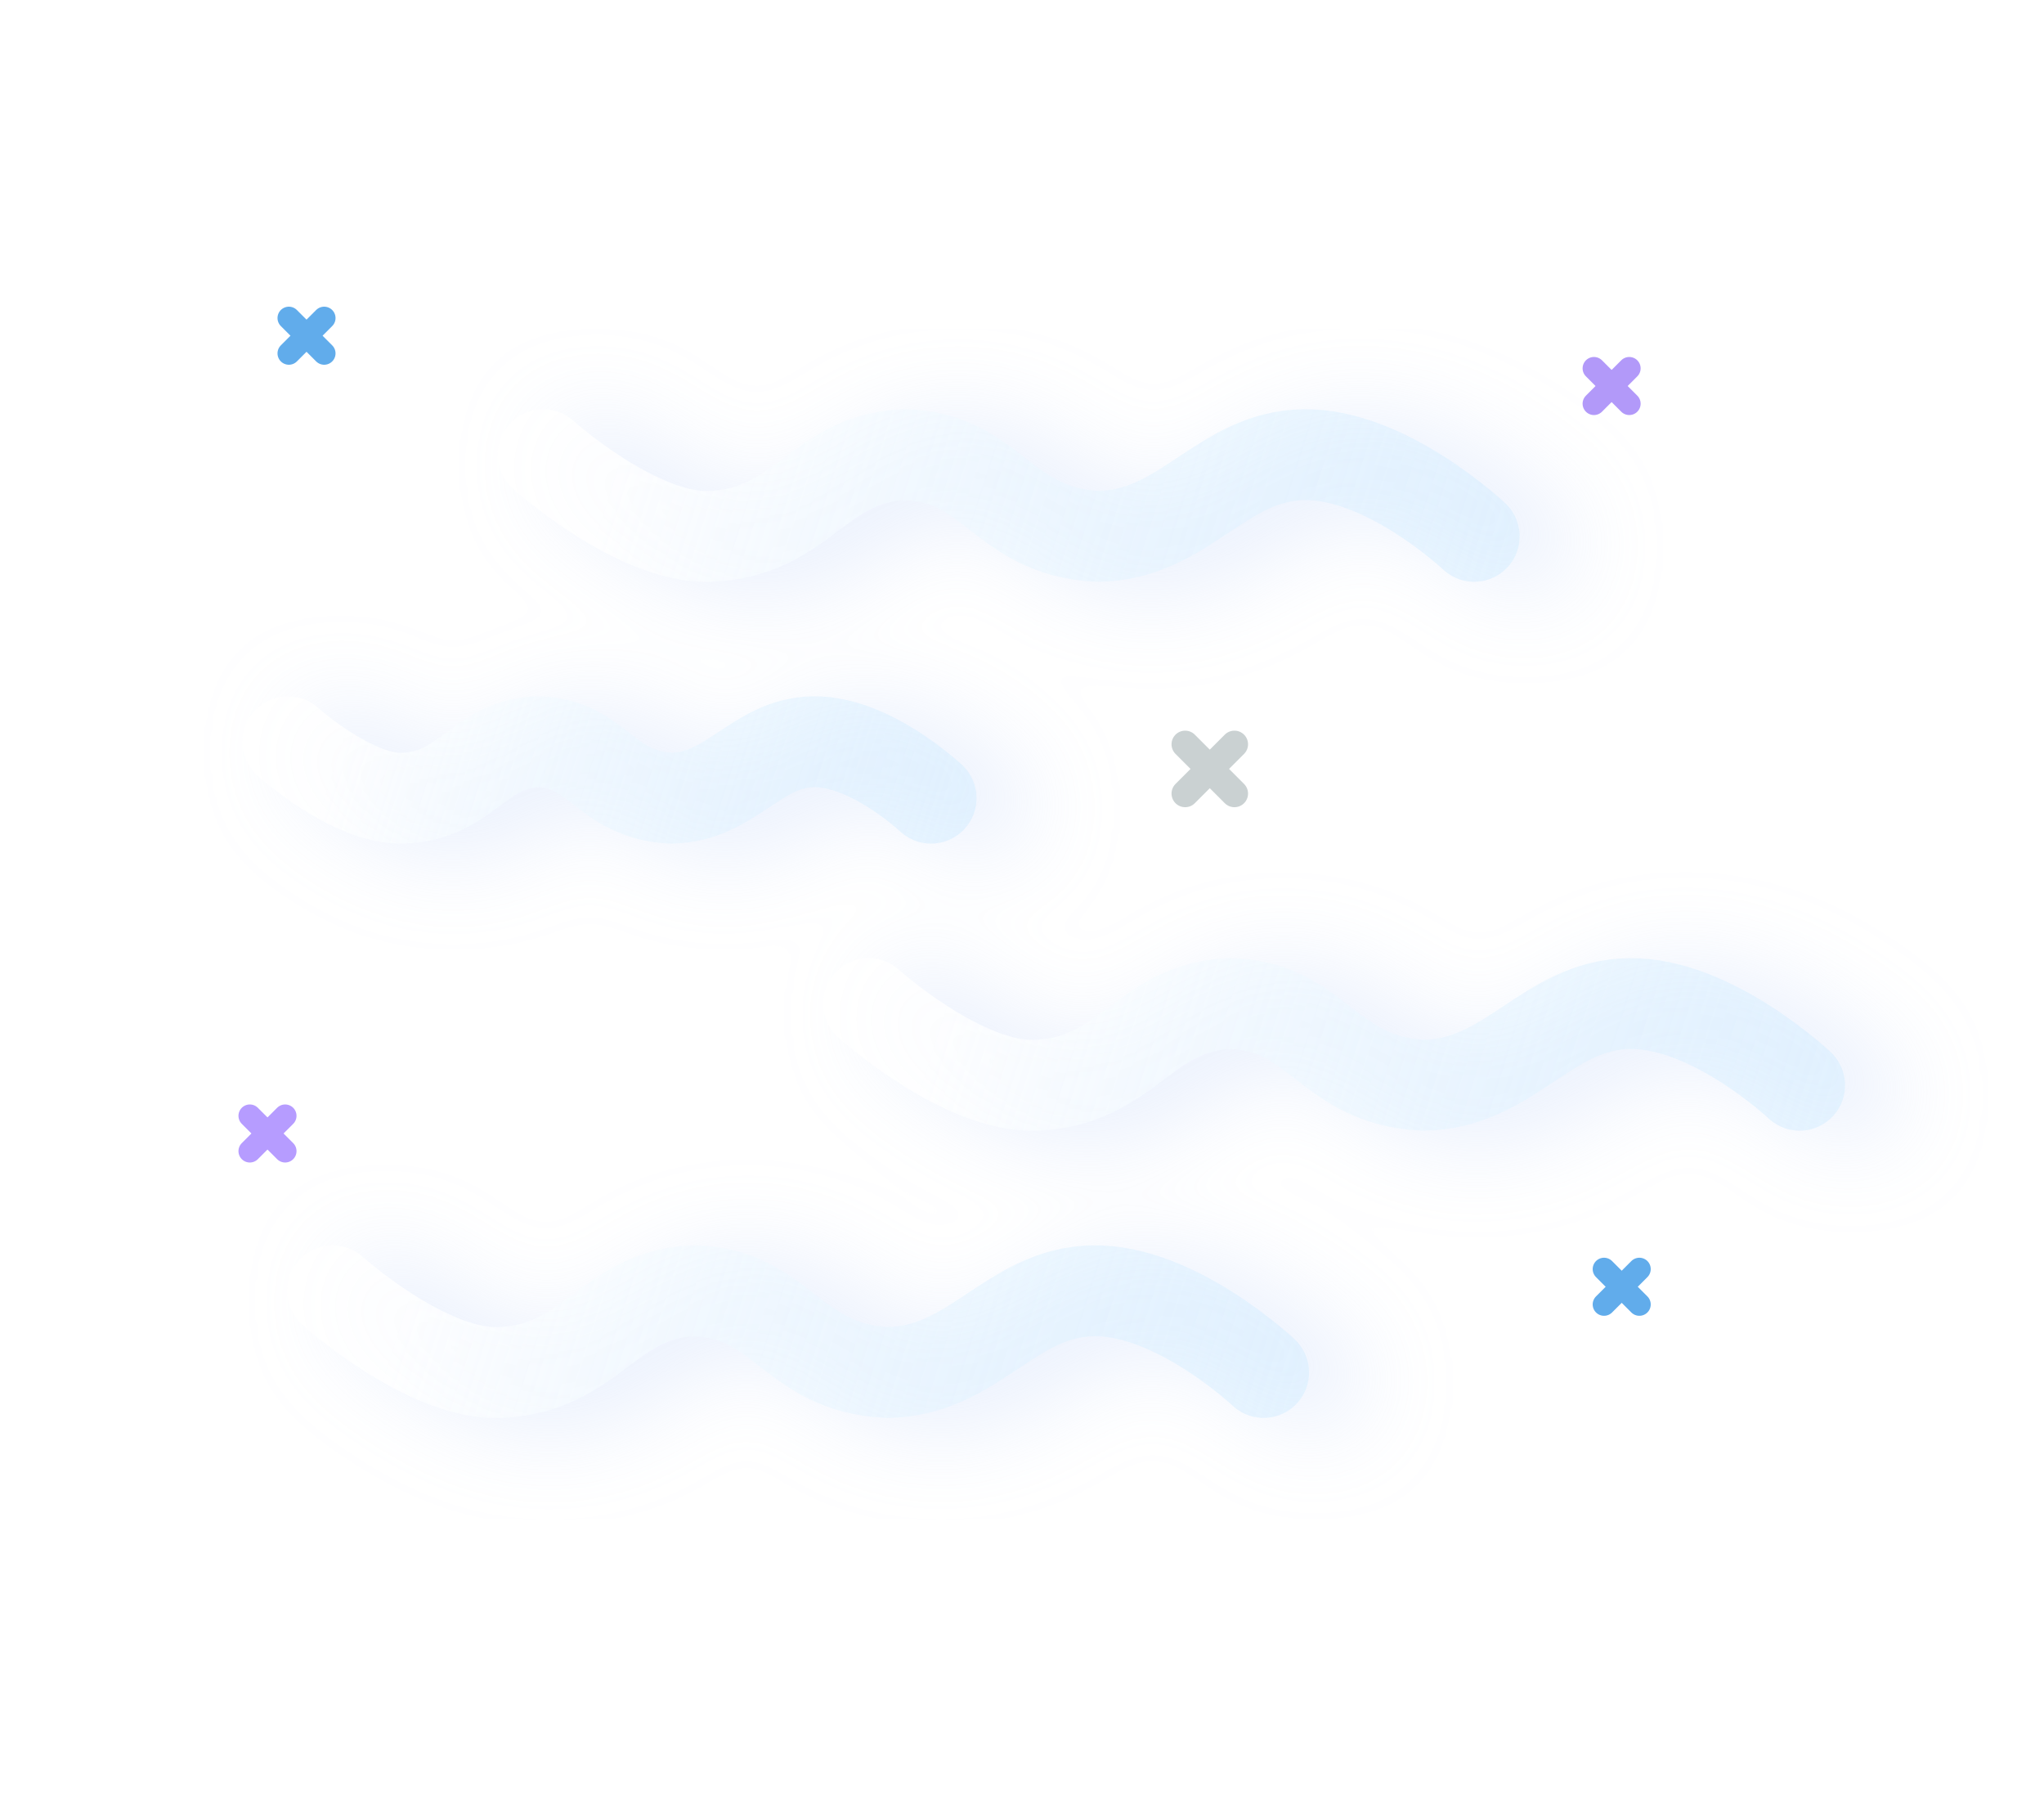
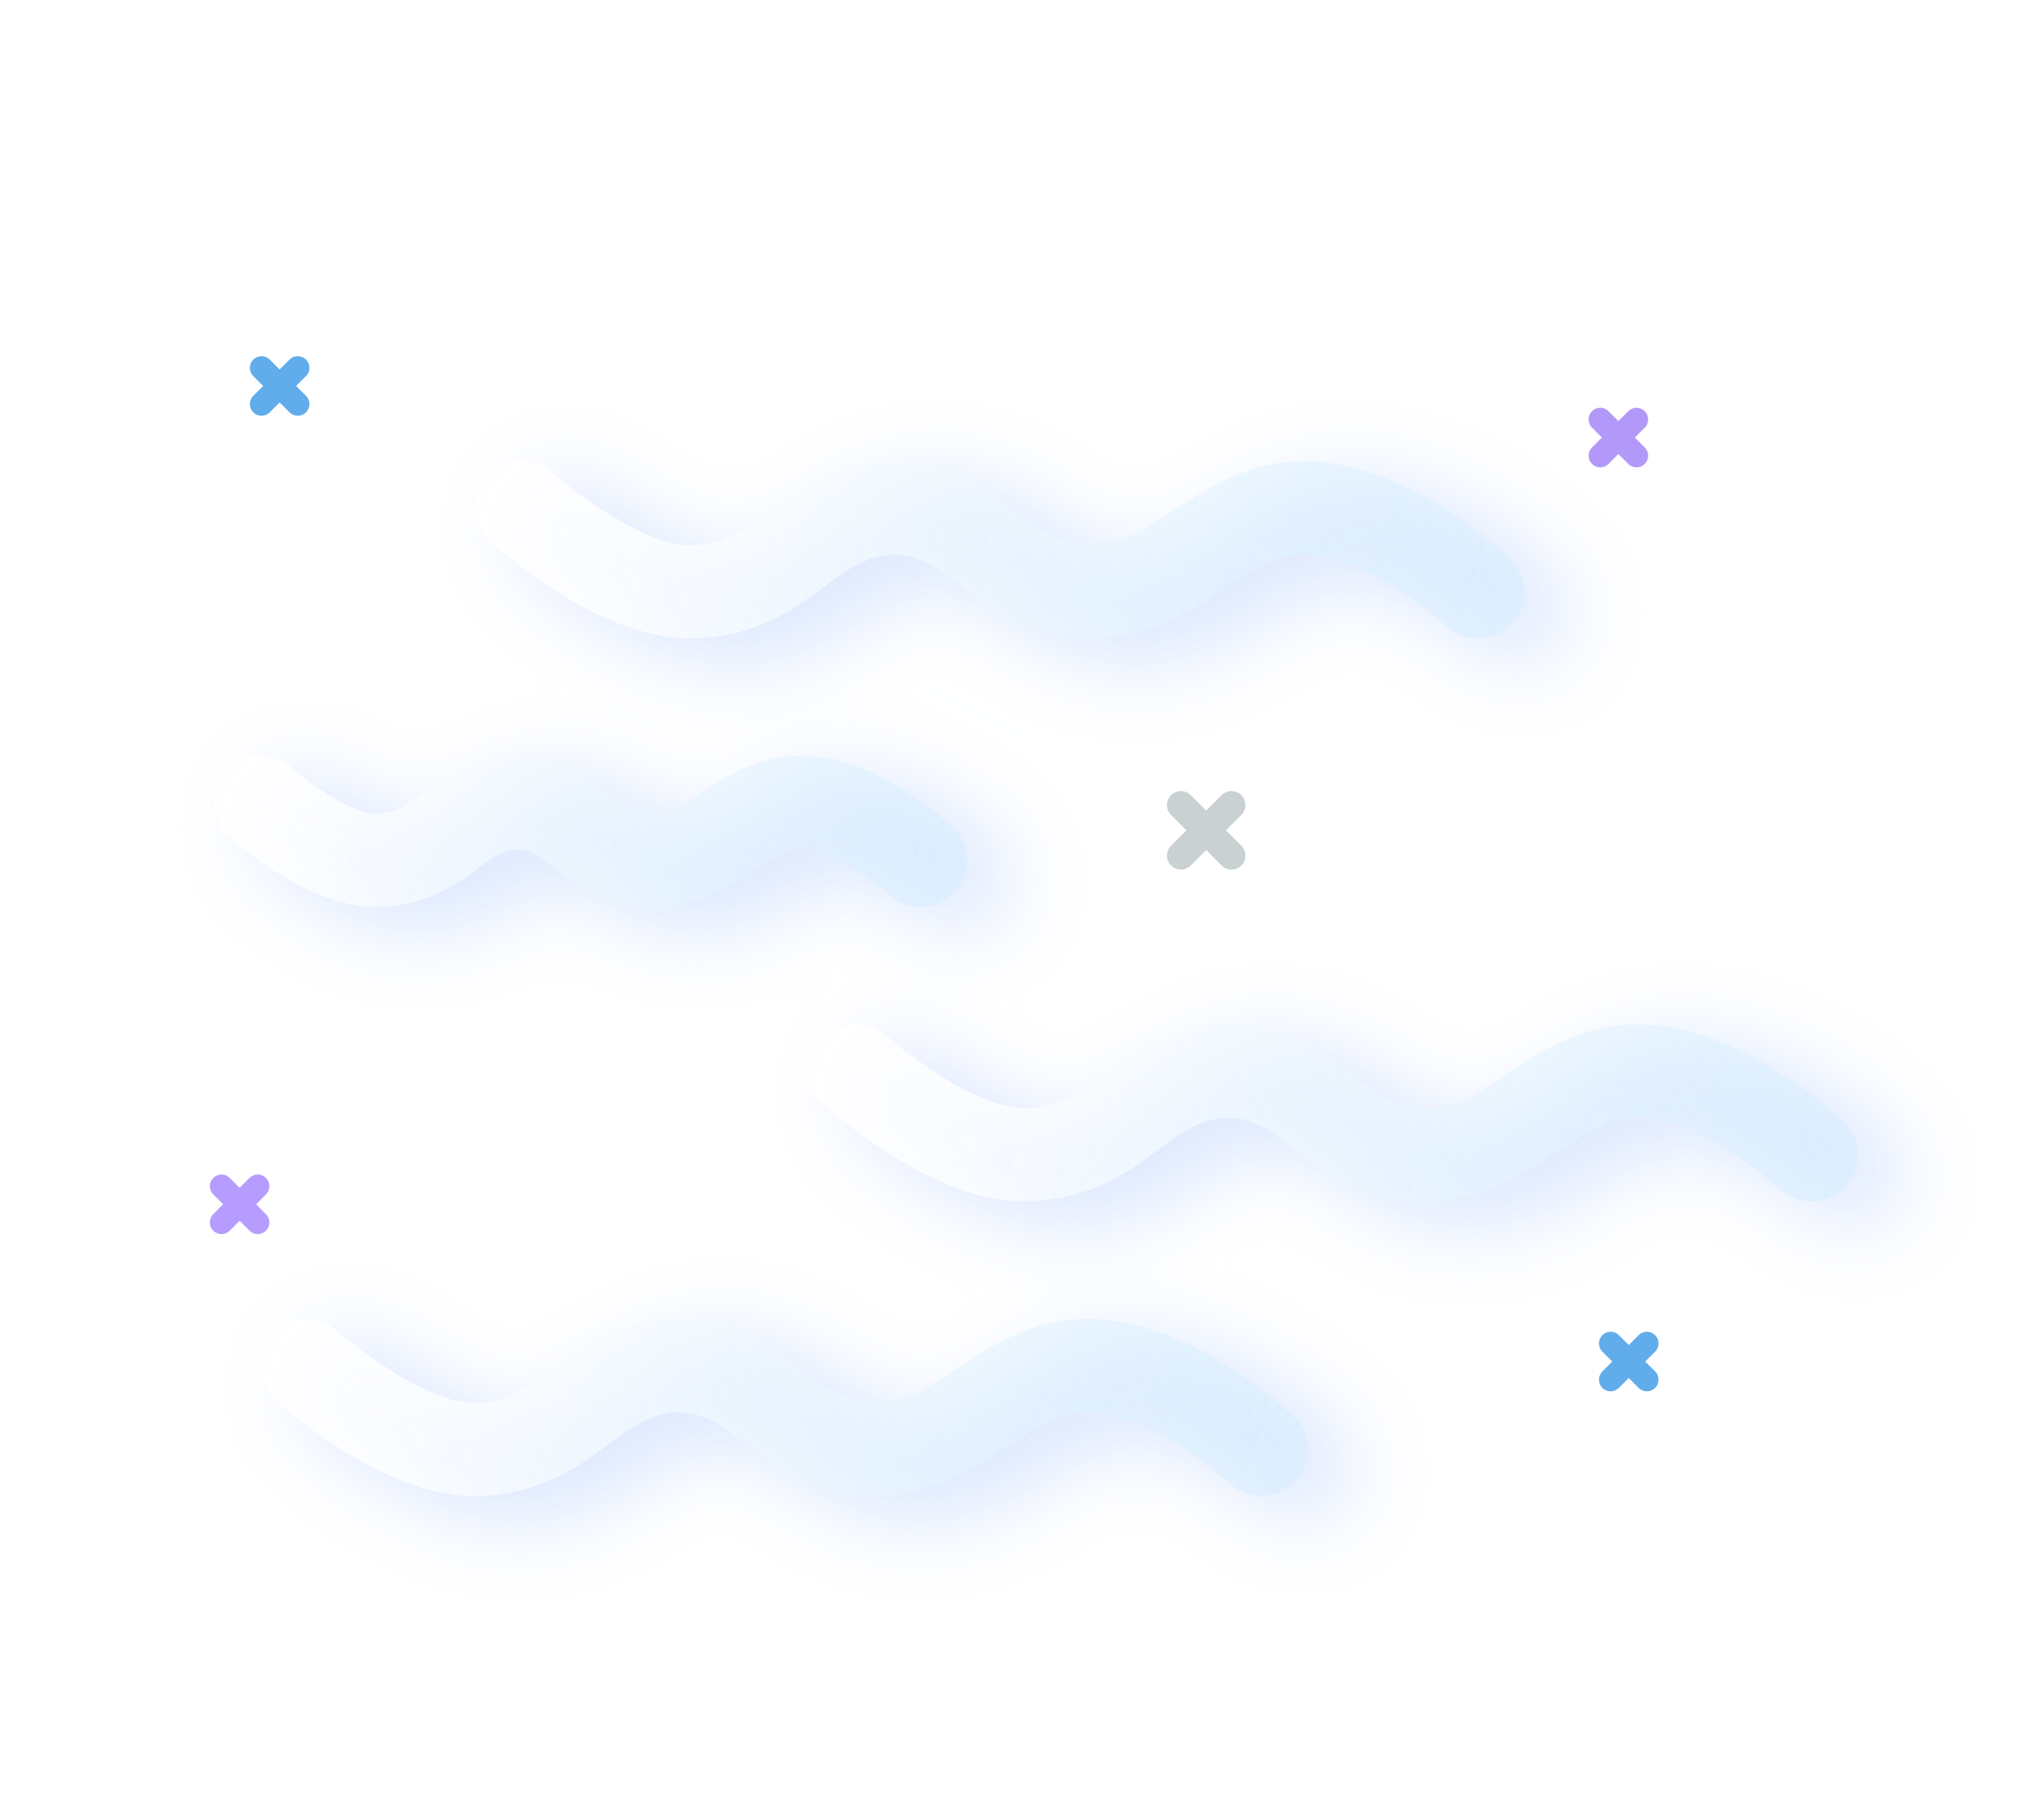
<svg xmlns="http://www.w3.org/2000/svg" width="90" height="80" viewBox="0 0 90 80" fill="none">
-   <g filter="url(#filter0_d_178_979)">
-     <path d="M23.914 20.015C23.914 20.015 28.044 23.733 31.273 23.611C35.319 23.453 36.013 20.211 39.763 20.015C43.688 20.054 44.09 23.414 48.343 23.611C52.155 23.566 53.77 20.076 57.404 20.015C61.037 19.953 64.911 23.611 64.911 23.611" stroke="url(#paint0_linear_178_979)" stroke-width="4" stroke-linecap="round" />
-     <path d="M12.675 32.652C12.675 32.652 15.529 35.221 17.759 35.136C20.555 35.027 21.034 32.789 23.625 32.652C26.336 32.68 26.613 35.002 29.553 35.136C32.186 35.105 33.302 32.694 35.811 32.652C38.32 32.61 40.997 35.136 40.997 35.136" stroke="url(#paint1_linear_178_979)" stroke-width="4" stroke-linecap="round" />
-     <path d="M38.243 44.177C38.243 44.177 42.373 47.896 45.602 47.773C49.648 47.616 50.342 44.374 54.092 44.177C58.017 44.216 58.419 47.577 62.672 47.773C66.484 47.728 68.099 44.239 71.733 44.177C75.366 44.116 79.24 47.773 79.24 47.773" stroke="url(#paint2_linear_178_979)" stroke-width="4" stroke-linecap="round" />
-     <path d="M14.642 56.82C14.642 56.82 18.772 60.539 22.002 60.417C26.047 60.259 26.742 57.017 30.492 56.82C34.417 56.859 34.818 60.22 39.072 60.417C42.884 60.371 44.498 56.882 48.132 56.82C51.765 56.759 55.639 60.416 55.639 60.416" stroke="url(#paint3_linear_178_979)" stroke-width="4" stroke-linecap="round" />
+   <g filter="url(#filter0_d_218_337)">
+     <path d="M22.999 22.362C22.999 22.362 27.236 26.176 30.548 26.051C34.698 25.889 35.41 22.563 39.257 22.362C43.283 22.402 43.695 25.849 48.059 26.051C51.969 26.004 53.625 22.424 57.352 22.362C61.079 22.299 65.053 26.05 65.053 26.05" stroke="url(#paint0_linear_218_337)" stroke-width="4.103" stroke-linecap="round" />
+     <path d="M11.471 35.325C11.471 35.325 14.399 37.96 16.686 37.873C19.554 37.761 20.045 35.465 22.703 35.325C25.484 35.354 25.768 37.735 28.784 37.873C31.485 37.841 32.63 35.368 35.204 35.325C37.778 35.282 40.523 37.873 40.523 37.873" stroke="url(#paint1_linear_218_337)" stroke-width="4.103" stroke-linecap="round" />
+     <path d="M37.698 47.147C37.698 47.147 41.934 50.962 45.247 50.836C49.397 50.674 50.109 47.349 53.956 47.147C57.982 47.187 58.394 50.635 62.757 50.836C66.667 50.79 68.324 47.21 72.051 47.147C75.778 47.084 79.752 50.836 79.752 50.836" stroke="url(#paint2_linear_218_337)" stroke-width="4.103" stroke-linecap="round" />
+     <path d="M13.488 60.116C13.488 60.116 17.725 63.931 21.037 63.805C25.187 63.643 25.9 60.318 29.746 60.116C33.773 60.156 34.185 63.603 38.548 63.805C42.458 63.759 44.114 60.179 47.842 60.116C51.569 60.053 55.542 63.805 55.542 63.805" stroke="url(#paint3_linear_218_337)" stroke-width="4.103" stroke-linecap="round" />
  </g>
-   <path d="M54.353 32.763L52.184 34.933" stroke="#CAD1D2" stroke-width="1.2" stroke-linecap="round" />
-   <path d="M52.184 32.763L54.353 34.933" stroke="#CAD1D2" stroke-width="1.2" stroke-linecap="round" />
-   <path d="M72.184 55.865L70.628 57.421" stroke="#61ACEB" stroke-linecap="round" />
-   <path d="M70.628 55.865L72.184 57.421" stroke="#61ACEB" stroke-linecap="round" />
-   <path d="M12.556 49.118L11 50.673" stroke="#B69CFF" stroke-linecap="round" />
-   <path d="M11 49.118L12.556 50.673" stroke="#B69CFF" stroke-linecap="round" />
-   <path d="M14.274 14L12.719 15.556" stroke="#61ACEB" stroke-linecap="round" />
-   <path d="M12.719 14L14.274 15.556" stroke="#61ACEB" stroke-linecap="round" />
-   <path d="M71.739 16.214L70.184 17.77" stroke="#B299F9" stroke-linecap="round" />
-   <path d="M70.184 16.214L71.739 17.77" stroke="#B299F9" stroke-linecap="round" />
+   <path d="M54.223 35.439L51.998 37.664" stroke="#CAD1D2" stroke-width="1.231" stroke-linecap="round" />
+   <path d="M51.998 35.439L54.223 37.664" stroke="#CAD1D2" stroke-width="1.231" stroke-linecap="round" />
+   <path d="M72.514 59.136L70.918 60.732" stroke="#61ACEB" stroke-width="1.026" stroke-linecap="round" />
+   <path d="M70.918 59.136L72.514 60.732" stroke="#61ACEB" stroke-width="1.026" stroke-linecap="round" />
+   <path d="M11.348 52.215L9.752 53.811" stroke="#B69CFF" stroke-width="1.026" stroke-linecap="round" />
+   <path d="M9.752 52.215L11.348 53.811" stroke="#B69CFF" stroke-width="1.026" stroke-linecap="round" />
+   <path d="M13.111 16.192L11.515 17.788" stroke="#61ACEB" stroke-width="1.026" stroke-linecap="round" />
+   <path d="M11.515 16.192L13.111 17.788" stroke="#61ACEB" stroke-width="1.026" stroke-linecap="round" />
+   <path d="M72.057 18.463L70.461 20.059" stroke="#B299F9" stroke-width="1.026" stroke-linecap="round" />
+   <path d="M70.461 18.463L72.057 20.059" stroke="#B299F9" stroke-width="1.026" stroke-linecap="round" />
  <defs>
-     <filter id="filter0_d_178_979" x="8.985" y="14.476" width="78.564" height="52.406" filterUnits="userSpaceOnUse" color-interpolation-filters="sRGB">
+     <filter id="filter0_d_218_337" x="7.515" y="17.452" width="80.002" height="53.169" filterUnits="userSpaceOnUse" color-interpolation-filters="sRGB">
      <feFlood flood-opacity="0" result="BackgroundImageFix" />
      <feColorMatrix in="SourceAlpha" type="matrix" values="0 0 0 0 0 0 0 0 0 0 0 0 0 0 0 0 0 0 127 0" result="hardAlpha" />
-       <feOffset dx="2.31" dy="0.462" />
-       <feGaussianBlur stdDeviation="2" />
-       <feColorMatrix type="matrix" values="0 0 0 0 0.69 0 0 0 0 0.786 0 0 0 0 0.972 0 0 0 0.28 0" />
-       <feBlend mode="normal" in2="BackgroundImageFix" result="effect1_dropShadow_178_979" />
-       <feBlend mode="normal" in="SourceGraphic" in2="effect1_dropShadow_178_979" result="shape" />
+       <feOffset dx="1.905" dy="0.952" />
+       <feGaussianBlur stdDeviation="1.905" />
+       <feColorMatrix type="matrix" values="0 0 0 0 0.62 0 0 0 0 0.746 0 0 0 0 0.992 0 0 0 0.4 0" />
+       <feBlend mode="normal" in2="BackgroundImageFix" result="effect1_dropShadow_218_337" />
+       <feBlend mode="normal" in="SourceGraphic" in2="effect1_dropShadow_218_337" result="shape" />
    </filter>
-     <linearGradient id="paint0_linear_178_979" x1="28.215" y1="17.256" x2="73.834" y2="31.854" gradientUnits="userSpaceOnUse">
+     <linearGradient id="paint0_linear_218_337" x1="27.41" y1="19.531" x2="74.206" y2="34.506" gradientUnits="userSpaceOnUse">
      <stop stop-color="white" stop-opacity="0.83" />
      <stop offset="1" stop-color="#CBE9FF" stop-opacity="0.48" />
    </linearGradient>
-     <linearGradient id="paint1_linear_178_979" x1="15.646" y1="30.746" x2="47.161" y2="40.832" gradientUnits="userSpaceOnUse">
+     <linearGradient id="paint1_linear_218_337" x1="14.519" y1="33.37" x2="46.846" y2="43.715" gradientUnits="userSpaceOnUse">
      <stop stop-color="white" stop-opacity="0.83" />
      <stop offset="1" stop-color="#CBE9FF" stop-opacity="0.48" />
    </linearGradient>
-     <linearGradient id="paint2_linear_178_979" x1="42.544" y1="41.418" x2="88.162" y2="56.016" gradientUnits="userSpaceOnUse">
+     <linearGradient id="paint2_linear_218_337" x1="42.109" y1="44.317" x2="88.905" y2="59.291" gradientUnits="userSpaceOnUse">
      <stop stop-color="white" stop-opacity="0.83" />
      <stop offset="1" stop-color="#CBE9FF" stop-opacity="0.48" />
    </linearGradient>
-     <linearGradient id="paint3_linear_178_979" x1="18.943" y1="54.061" x2="64.562" y2="68.659" gradientUnits="userSpaceOnUse">
+     <linearGradient id="paint3_linear_218_337" x1="17.9" y1="57.286" x2="64.695" y2="72.26" gradientUnits="userSpaceOnUse">
      <stop stop-color="white" stop-opacity="0.83" />
      <stop offset="1" stop-color="#CBE9FF" stop-opacity="0.48" />
    </linearGradient>
  </defs>
</svg>
